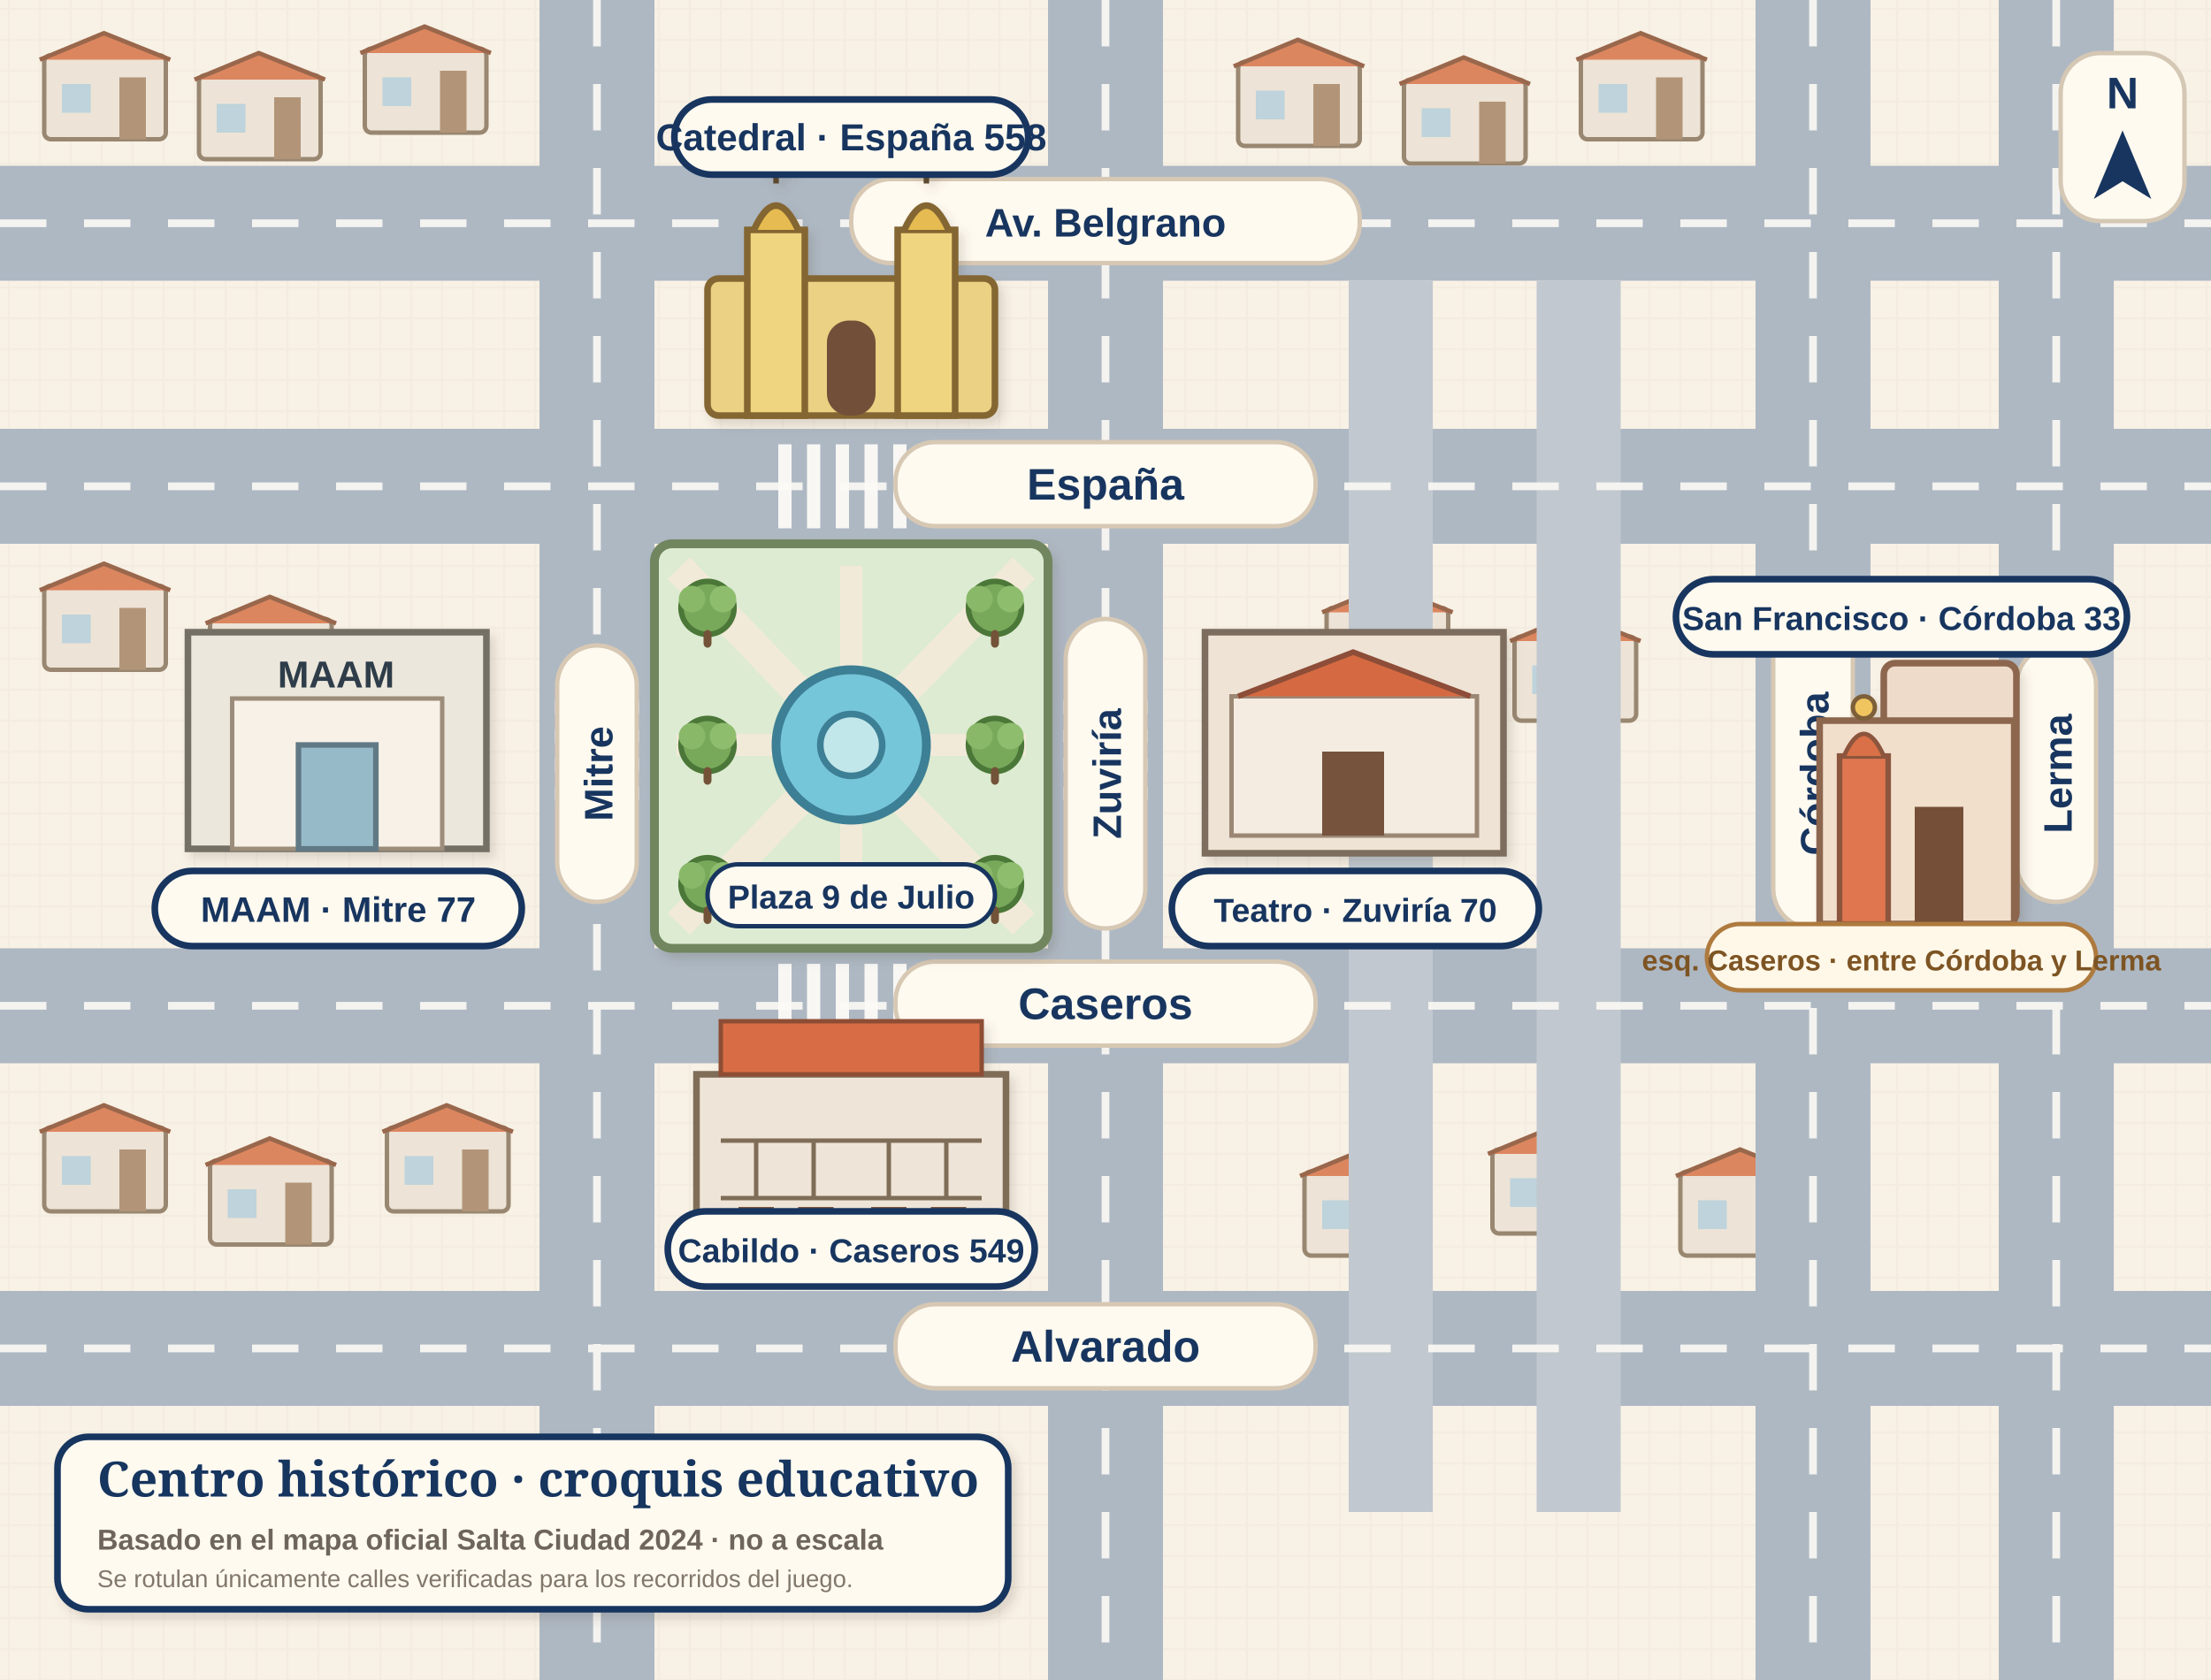
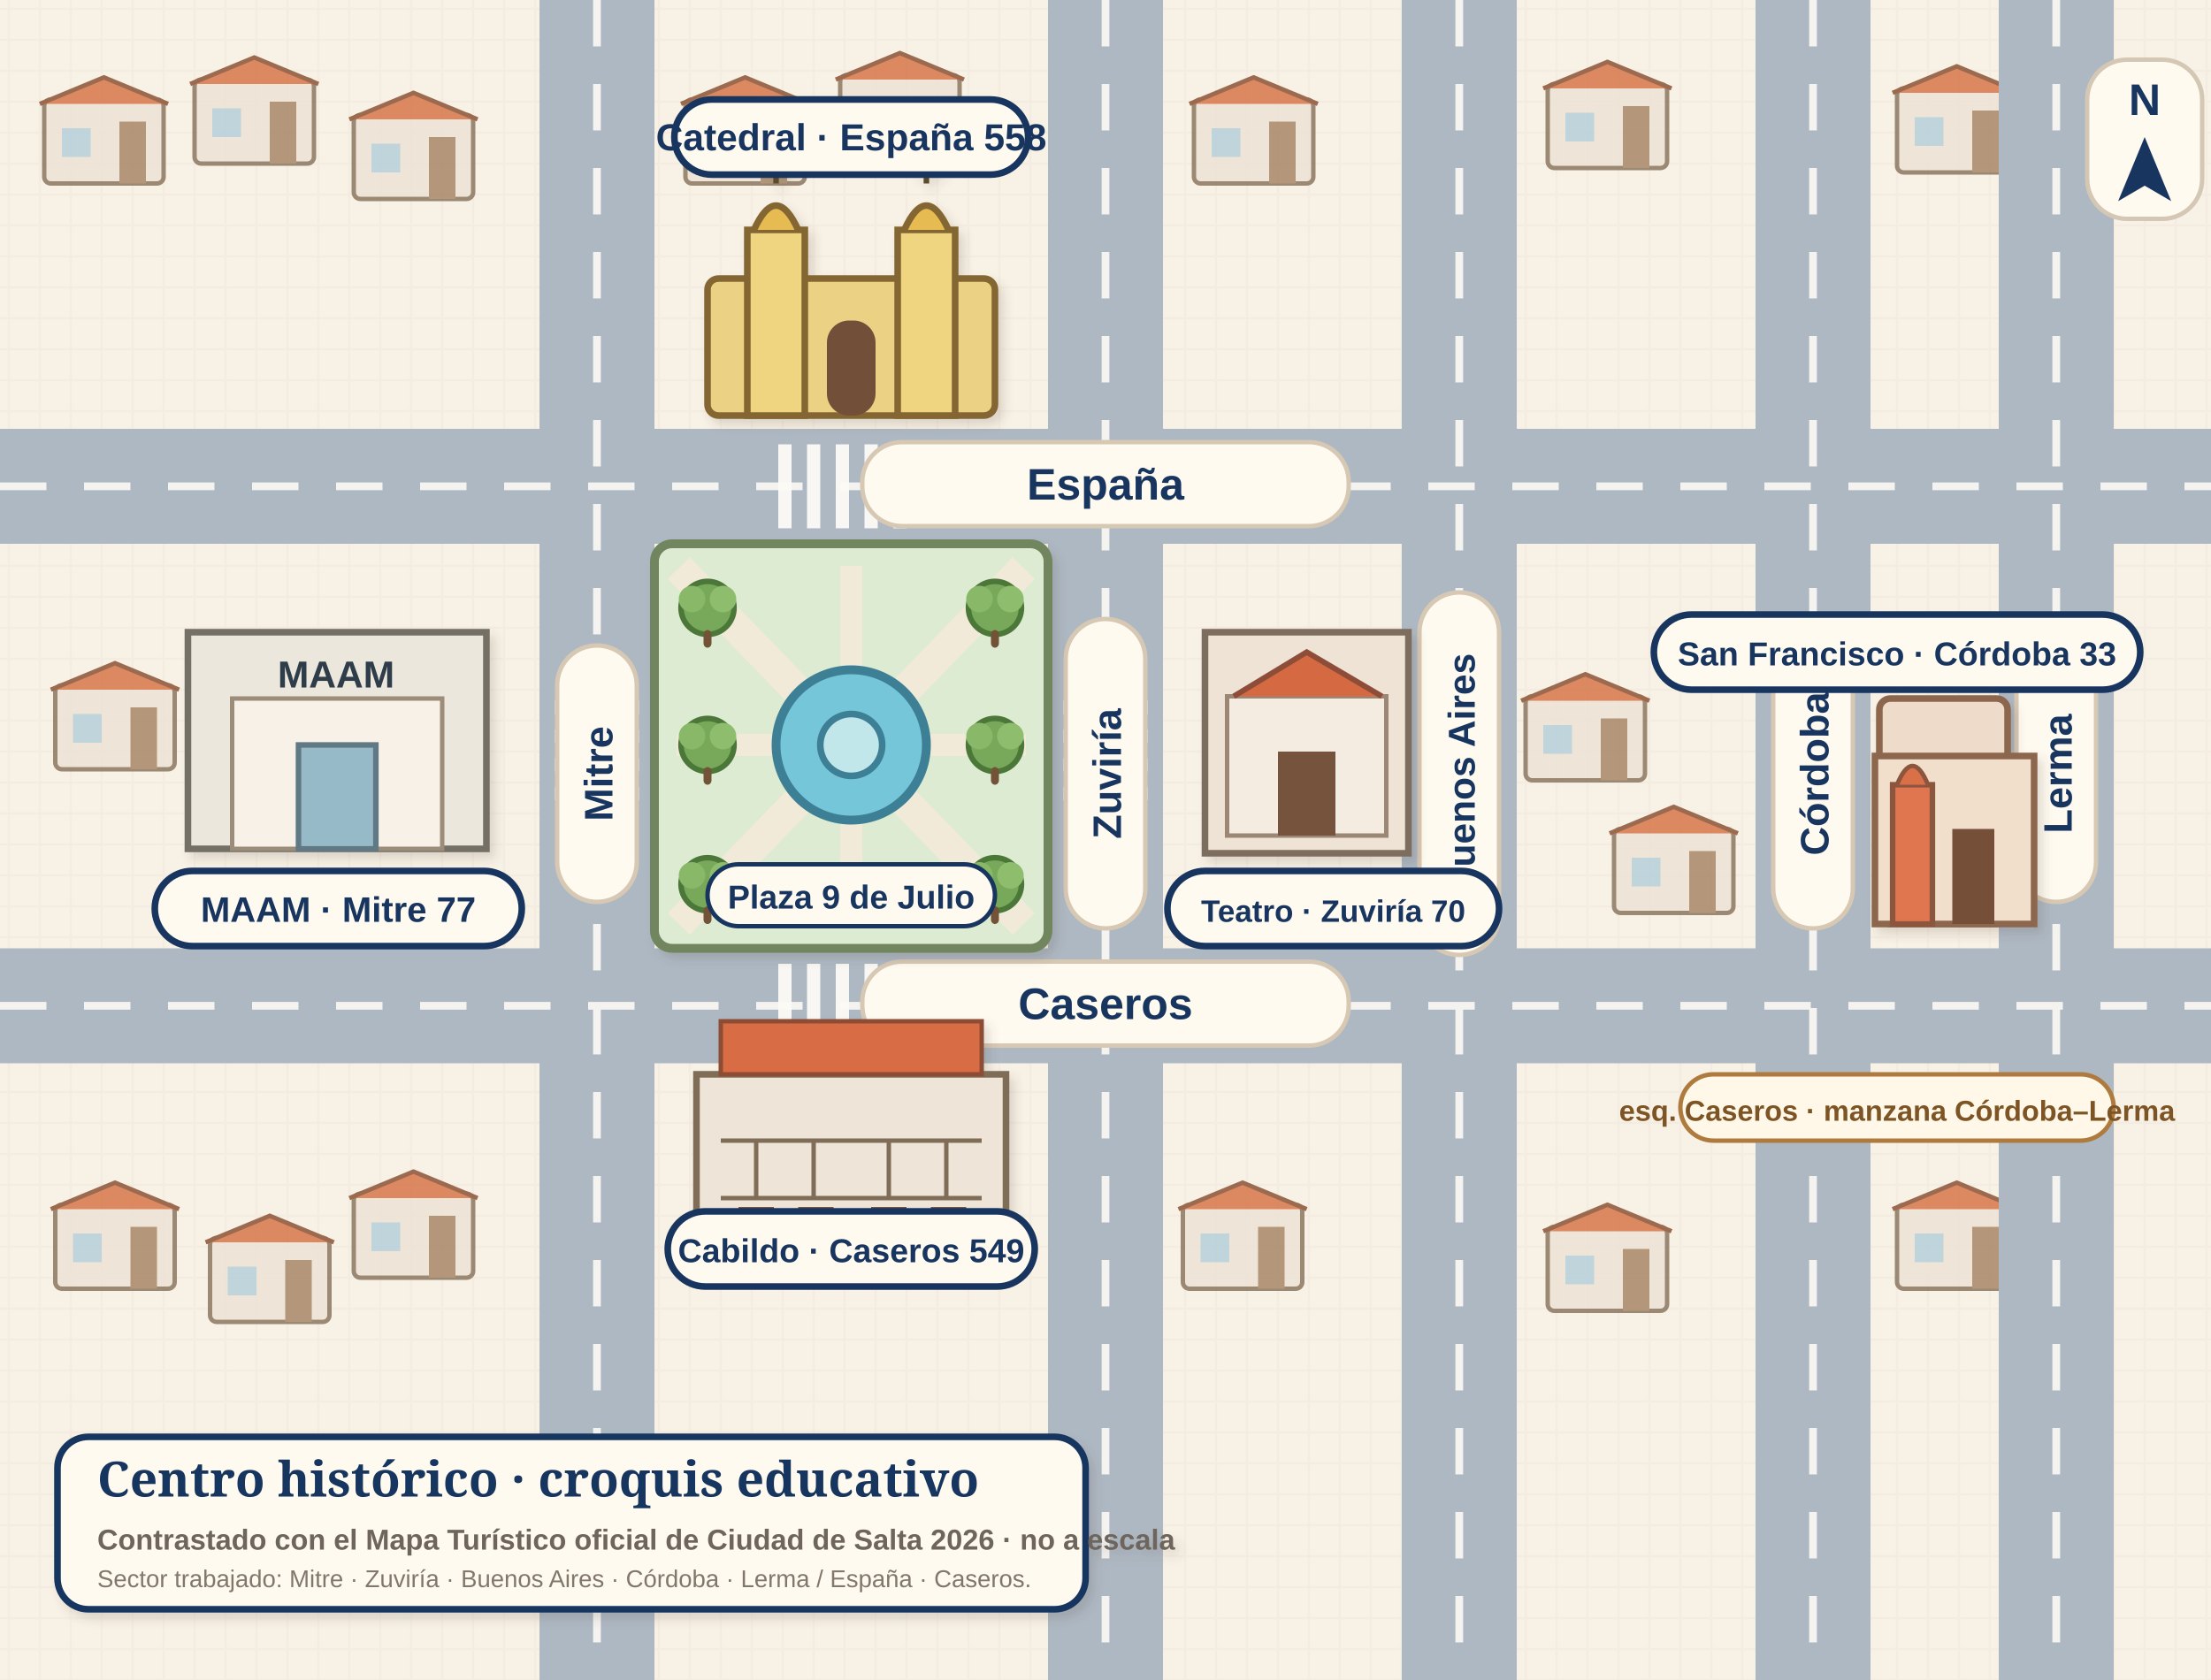
<svg xmlns="http://www.w3.org/2000/svg" viewBox="0 0 1000 760">
  <defs>
    <filter id="shadow" x="-20%" y="-20%" width="140%" height="140%">
      <feDropShadow dx="2.5" dy="3" stdDeviation="2.2" flood-color="#5c4a36" flood-opacity=".17" />
    </filter>
    <pattern id="paper" width="14" height="14" patternUnits="userSpaceOnUse">
      <rect width="14" height="14" fill="#f8f1e5" />
      <path d="M0 4H14M4 0V14" stroke="#80694c" stroke-opacity=".035" />
    </pattern>
    <g id="tree">
      <circle r="12" fill="#78a95a" stroke="#4c7739" stroke-width="2.5" />
      <circle cx="-7" cy="-4" r="6" fill="#89b869" />
      <circle cx="7" cy="-4" r="6" fill="#8fbd6e" />
      <rect x="-1.8" y="10" width="3.6" height="8" rx="2" fill="#735338" />
    </g>
    <g id="house">
-       <rect x="0" y="10" width="55" height="38" rx="3" fill="#ece2d5" stroke="#8d7962" stroke-width="2" />
-       <path d="M-2 12L27 0l30 12" fill="#d8784d" stroke="#8d5538" stroke-width="2" />
+       <rect x="0" y="10" width="54" height="38" rx="3" fill="#ece2d5" stroke="#8d7962" stroke-width="2" />
+       <path d="M-2 12L27 0l29 12" fill="#d8784d" stroke="#8d5538" stroke-width="2" />
      <rect x="8" y="23" width="13" height="13" fill="#b6cfda" />
      <rect x="34" y="20" width="12" height="28" fill="#a98969" />
    </g>
  </defs>
  <rect width="1000" height="760" fill="url(#paper)" />
-   <g opacity=".88">
-     <use href="#house" x="20" y="15" />
-     <use href="#house" x="90" y="24" />
-     <use href="#house" x="165" y="12" />
-     <use href="#house" x="560" y="18" />
-     <use href="#house" x="635" y="26" />
-     <use href="#house" x="715" y="15" />
-     <use href="#house" x="20" y="255" />
-     <use href="#house" x="95" y="270" />
-     <use href="#house" x="600" y="265" />
-     <use href="#house" x="685" y="278" />
-     <use href="#house" x="20" y="500" />
-     <use href="#house" x="95" y="515" />
-     <use href="#house" x="175" y="500" />
-     <use href="#house" x="590" y="520" />
-     <use href="#house" x="675" y="510" />
-     <use href="#house" x="760" y="520" />
+   <g opacity=".86">
+     <use href="#house" x="20" y="35" />
+     <use href="#house" x="88" y="26" />
+     <use href="#house" x="160" y="42" />
+     <use href="#house" x="310" y="35" />
+     <use href="#house" x="380" y="24" />
+     <use href="#house" x="540" y="35" />
+     <use href="#house" x="700" y="28" />
+     <use href="#house" x="858" y="30" />
+     <use href="#house" x="25" y="300" />
+     <use href="#house" x="98" y="310" />
+     <use href="#house" x="690" y="305" />
+     <use href="#house" x="730" y="365" />
+     <use href="#house" x="25" y="535" />
+     <use href="#house" x="95" y="550" />
+     <use href="#house" x="160" y="530" />
+     <use href="#house" x="535" y="535" />
+     <use href="#house" x="700" y="545" />
+     <use href="#house" x="858" y="535" />
  </g>
  <g>
-     <rect x="0" y="75" width="1000" height="52" fill="#aeb8c3" />
    <rect x="0" y="194" width="1000" height="52" fill="#aeb8c3" />
    <rect x="0" y="429" width="1000" height="52" fill="#aeb8c3" />
-     <rect x="0" y="584" width="1000" height="52" fill="#aeb8c3" />
    <rect x="244" y="0" width="52" height="760" fill="#aeb8c3" />
    <rect x="474" y="0" width="52" height="760" fill="#aeb8c3" />
+     <rect x="634" y="0" width="52" height="760" fill="#aeb8c3" />
    <rect x="794" y="0" width="52" height="760" fill="#aeb8c3" />
    <rect x="904" y="0" width="52" height="760" fill="#aeb8c3" />
-     <rect x="610" y="127" width="38" height="557" fill="#c1c8cf" />
-     <rect x="695" y="127" width="38" height="557" fill="#c1c8cf" />
    <g stroke="#f7f6f1" stroke-width="3.5" stroke-dasharray="21 17" opacity=".96">
-       <path d="M0 101H1000" />
      <path d="M0 220H1000" />
      <path d="M0 455H1000" />
-       <path d="M0 610H1000" />
      <path d="M270 0V760" />
      <path d="M500 0V760" />
+       <path d="M660 0V760" />
      <path d="M820 0V760" />
      <path d="M930 0V760" />
    </g>
  </g>
  <g stroke="#fbfaf6" stroke-width="6" opacity=".96">
    <path d="M355 201v38M368 201v38M381 201v38M394 201v38M407 201v38" />
    <path d="M355 436v38M368 436v38M381 436v38M394 436v38M407 436v38" />
    <path d="M251 320h38M251 333h38M251 346h38M251 359h38" />
    <path d="M481 320h38M481 333h38M481 346h38M481 359h38" />
  </g>
  <g font-family="Nunito,Arial,sans-serif" font-weight="900" fill="#17355f">
    <g>
-       <rect x="385" y="81" width="230" height="38" rx="18" fill="#fffaf0" stroke="#d7c8b4" stroke-width="2" />
-       <text x="500" y="107" text-anchor="middle" font-size="18">Av. Belgrano</text>
-     </g>
-     <g>
-       <rect x="405" y="200" width="190" height="38" rx="18" fill="#fffaf0" stroke="#d7c8b4" stroke-width="2" />
+       <rect x="390" y="200" width="220" height="38" rx="18" fill="#fffaf0" stroke="#d7c8b4" stroke-width="2" />
      <text x="500" y="226" text-anchor="middle" font-size="20">España</text>
    </g>
    <g>
-       <rect x="405" y="435" width="190" height="38" rx="18" fill="#fffaf0" stroke="#d7c8b4" stroke-width="2" />
+       <rect x="390" y="435" width="220" height="38" rx="18" fill="#fffaf0" stroke="#d7c8b4" stroke-width="2" />
      <text x="500" y="461" text-anchor="middle" font-size="20">Caseros</text>
-     </g>
-     <g>
-       <rect x="405" y="590" width="190" height="38" rx="18" fill="#fffaf0" stroke="#d7c8b4" stroke-width="2" />
-       <text x="500" y="616" text-anchor="middle" font-size="20">Alvarado</text>
    </g>
    <g transform="translate(270 350) rotate(-90)">
      <rect x="-58" y="-18" width="116" height="36" rx="18" fill="#fffaf0" stroke="#d7c8b4" stroke-width="2" />
      <text x="0" y="7" text-anchor="middle" font-size="18">Mitre</text>
    </g>
    <g transform="translate(500 350) rotate(-90)">
      <rect x="-70" y="-18" width="140" height="36" rx="18" fill="#fffaf0" stroke="#d7c8b4" stroke-width="2" />
      <text x="0" y="7" text-anchor="middle" font-size="18">Zuviría</text>
+     </g>
+     <g transform="translate(660 350) rotate(-90)">
+       <rect x="-82" y="-18" width="164" height="36" rx="18" fill="#fffaf0" stroke="#d7c8b4" stroke-width="2" />
+       <text x="0" y="7" text-anchor="middle" font-size="17">Buenos Aires</text>
    </g>
    <g transform="translate(820 350) rotate(-90)">
      <rect x="-70" y="-18" width="140" height="36" rx="18" fill="#fffaf0" stroke="#d7c8b4" stroke-width="2" />
      <text x="0" y="7" text-anchor="middle" font-size="18">Córdoba</text>
    </g>
    <g transform="translate(930 350) rotate(-90)">
      <rect x="-58" y="-18" width="116" height="36" rx="18" fill="#fffaf0" stroke="#d7c8b4" stroke-width="2" />
      <text x="0" y="7" text-anchor="middle" font-size="18">Lerma</text>
    </g>
  </g>
  <g filter="url(#shadow)">
    <rect x="296" y="246" width="178" height="183" rx="8" fill="#dcebd1" stroke="#71865e" stroke-width="4" />
    <path d="M307 257L463 418M463 257L307 418" stroke="#f2ead9" stroke-width="14" />
    <path d="M385 256V419M306 337H464" stroke="#f2ead9" stroke-width="10" />
    <circle cx="385" cy="337" r="34" fill="#76c6d9" stroke="#3e7f94" stroke-width="4" />
    <circle cx="385" cy="337" r="14" fill="#c2e7eb" stroke="#3e7f94" stroke-width="3" />
    <use href="#tree" x="320" y="275" />
    <use href="#tree" x="450" y="275" />
    <use href="#tree" x="320" y="400" />
    <use href="#tree" x="450" y="400" />
    <use href="#tree" x="320" y="337" />
    <use href="#tree" x="450" y="337" />
  </g>
  <g font-family="Nunito,Arial" font-weight="900">
    <rect x="320" y="391" width="130" height="28" rx="14" fill="#fffaf0" stroke="#17355f" stroke-width="2" />
    <text x="385" y="411" text-anchor="middle" font-size="15" fill="#17355f">Plaza 9 de Julio</text>
  </g>
  <g filter="url(#shadow)">
    <rect x="320" y="126" width="130" height="62" rx="5" fill="#ead183" stroke="#846632" stroke-width="3" />
    <rect x="338" y="104" width="26" height="84" fill="#efd57f" stroke="#846632" stroke-width="3" />
    <rect x="406" y="104" width="26" height="84" fill="#efd57f" stroke="#846632" stroke-width="3" />
    <path d="M341 104Q351 82 361 104M409 104Q419 82 429 104" fill="#e6bb51" stroke="#846632" stroke-width="3" />
    <path d="M351 83V73M419 83V73M345 77h12M413 77h12" stroke="#5b482d" stroke-width="2.5" />
    <rect x="374" y="145" width="22" height="43" rx="10" fill="#725039" />
  </g>
  <g font-family="Nunito,Arial" font-weight="900">
    <rect x="305" y="45" width="160" height="34" rx="17" fill="#fffaf0" stroke="#17355f" stroke-width="3" />
    <text x="385" y="68" text-anchor="middle" font-size="17" fill="#17355f">Catedral · España 558</text>
  </g>
  <g filter="url(#shadow)">
    <rect x="85" y="286" width="135" height="98" fill="#ece7dc" stroke="#756f66" stroke-width="3" />
    <rect x="105" y="316" width="95" height="68" fill="#f7f1e8" stroke="#9c8d7a" stroke-width="2" />
    <rect x="135" y="337" width="35" height="47" fill="#96bac8" stroke="#607985" stroke-width="2.5" />
    <text x="152" y="311" font-family="Nunito,Arial" font-size="17" font-weight="900" text-anchor="middle" fill="#2e3d49">MAAM</text>
  </g>
  <g font-family="Nunito,Arial" font-weight="900">
    <rect x="70" y="394" width="166" height="34" rx="17" fill="#fffaf0" stroke="#17355f" stroke-width="3" />
    <text x="153" y="417" text-anchor="middle" font-size="16" fill="#17355f">MAAM · Mitre 77</text>
  </g>
  <g filter="url(#shadow)">
-     <rect x="545" y="286" width="135" height="100" fill="#eee3d5" stroke="#7d6d5e" stroke-width="3" />
-     <path d="M557 315h111v63H557z" fill="#f4ece1" stroke="#9b8773" stroke-width="2" />
-     <path d="M560 315l52-20 53 20" fill="#d56b43" stroke="#8d4e37" stroke-width="2.5" />
-     <rect x="598" y="340" width="28" height="38" fill="#75533d" />
+     <rect x="545" y="286" width="92" height="100" fill="#eee3d5" stroke="#7d6d5e" stroke-width="3" />
+     <path d="M555 315h72v63H555z" fill="#f4ece1" stroke="#9b8773" stroke-width="2" />
+     <path d="M558 315l33-20 34 20" fill="#d56b43" stroke="#8d4e37" stroke-width="2.5" />
+     <rect x="578" y="340" width="26" height="38" fill="#75533d" />
  </g>
  <g font-family="Nunito,Arial" font-weight="900">
-     <rect x="530" y="394" width="166" height="34" rx="17" fill="#fffaf0" stroke="#17355f" stroke-width="3" />
-     <text x="613" y="417" text-anchor="middle" font-size="15" fill="#17355f">Teatro · Zuviría 70</text>
+     <rect x="528" y="394" width="150" height="34" rx="17" fill="#fffaf0" stroke="#17355f" stroke-width="3" />
+     <text x="603" y="417" text-anchor="middle" font-size="14" fill="#17355f">Teatro · Zuviría 70</text>
  </g>
  <g filter="url(#shadow)">
    <rect x="315" y="486" width="140" height="84" fill="#eee4d7" stroke="#7f6d59" stroke-width="3" />
    <path d="M326 486h118v-24H326z" fill="#d86d45" stroke="#8d4e36" stroke-width="2" />
    <g stroke="#7f6d59" stroke-width="2" fill="#fbf7ef">
      <path d="M326 516h118M326 542h118" />
      <path d="M342 516v26M368 516v26M402 516v26M428 516v26" />
    </g>
    <g fill="#7a563f">
      <rect x="334" y="546" width="16" height="24" />
      <rect x="361" y="546" width="16" height="24" />
      <rect x="394" y="546" width="16" height="24" />
      <rect x="421" y="546" width="16" height="24" />
    </g>
  </g>
  <g font-family="Nunito,Arial" font-weight="900">
    <rect x="302" y="548" width="166" height="34" rx="17" fill="#fffaf0" stroke="#17355f" stroke-width="3" />
    <text x="385" y="571" text-anchor="middle" font-size="15" fill="#17355f">Cabildo · Caseros 549</text>
  </g>
  <g filter="url(#shadow)">
-     <rect x="852" y="300" width="60" height="118" rx="5" fill="#efdbca" stroke="#8c664e" stroke-width="3" />
-     <rect x="823" y="326" width="88" height="92" fill="#f1dfcc" stroke="#8c664e" stroke-width="3" />
-     <rect x="832" y="342" width="22" height="76" fill="#df7650" stroke="#8c543e" stroke-width="2.5" />
-     <path d="M834 342Q843 322 852 342" fill="#d97047" stroke="#8c543e" stroke-width="2" />
-     <rect x="866" y="365" width="22" height="53" fill="#754f39" />
-     <circle cx="843" cy="320" r="5" fill="#f0c45f" stroke="#7d5e37" stroke-width="2" />
+     <rect x="850" y="316" width="58" height="102" rx="5" fill="#efdbca" stroke="#8c664e" stroke-width="3" />
+     <rect x="848" y="342" width="72" height="76" fill="#f1dfcc" stroke="#8c664e" stroke-width="3" />
+     <rect x="856" y="355" width="18" height="63" fill="#df7650" stroke="#8c543e" stroke-width="2.5" />
+     <path d="M858 355Q865 338 872 355" fill="#d97047" stroke="#8c543e" stroke-width="2" />
+     <rect x="883" y="375" width="19" height="43" fill="#754f39" />
  </g>
  <g font-family="Nunito,Arial" font-weight="900">
-     <rect x="758" y="262" width="204" height="34" rx="17" fill="#fffaf0" stroke="#17355f" stroke-width="3" />
-     <text x="860" y="285" text-anchor="middle" font-size="15" fill="#17355f">San Francisco · Córdoba 33</text>
-     <rect x="772" y="418" width="176" height="30" rx="15" fill="#fff8e9" stroke="#ae7a3e" stroke-width="2" />
-     <text x="860" y="439" text-anchor="middle" font-size="13" fill="#7d5423">esq. Caseros · entre Córdoba y Lerma</text>
+     <rect x="748" y="278" width="220" height="34" rx="17" fill="#fffaf0" stroke="#17355f" stroke-width="3" />
+     <text x="858" y="301" text-anchor="middle" font-size="15" fill="#17355f">San Francisco · Córdoba 33</text>
+     <rect x="760" y="486" width="196" height="30" rx="15" fill="#fff8e9" stroke="#ae7a3e" stroke-width="2" />
+     <text x="858" y="507" text-anchor="middle" font-size="13" fill="#7d5423">esq. Caseros · manzana Córdoba–Lerma</text>
  </g>
  <g transform="translate(26 650)" filter="url(#shadow)">
-     <rect width="430" height="78" rx="14" fill="#fffaf0" stroke="#17355f" stroke-width="3" />
+     <rect width="465" height="78" rx="14" fill="#fffaf0" stroke="#17355f" stroke-width="3" />
    <text x="18" y="27" font-family="Georgia,serif" font-size="22" font-weight="700" fill="#17355f">Centro histórico · croquis educativo</text>
-     <text x="18" y="51" font-family="Nunito,Arial" font-size="13" font-weight="700" fill="#6e655b">Basado en el mapa oficial Salta Ciudad 2024 · no a escala</text>
-     <text x="18" y="68" font-family="Nunito,Arial" font-size="11" fill="#81776b">Se rotulan únicamente calles verificadas para los recorridos del juego.</text>
+     <text x="18" y="51" font-family="Nunito,Arial" font-size="13" font-weight="700" fill="#6e655b">Contrastado con el Mapa Turístico oficial de Ciudad de Salta 2026 · no a escala</text>
+     <text x="18" y="68" font-family="Nunito,Arial" font-size="11" fill="#81776b">Sector trabajado: Mitre · Zuviría · Buenos Aires · Córdoba · Lerma / España · Caseros.</text>
  </g>
-   <g transform="translate(960 52)">
-     <rect x="-28" y="-28" width="56" height="76" rx="18" fill="#fffaf0" stroke="#d4c7b4" stroke-width="2" />
+   <g transform="translate(970 55)">
+     <rect x="-26" y="-28" width="52" height="72" rx="18" fill="#fffaf0" stroke="#d4c7b4" stroke-width="2" />
    <text x="0" y="-3" text-anchor="middle" font-family="Nunito,Arial" font-weight="900" font-size="20" fill="#17355f">N</text>
-     <path d="M0 7L-13 38L0 30L13 38Z" fill="#17355f" />
+     <path d="M0 7L-12 36L0 29L12 36Z" fill="#17355f" />
  </g>
</svg>
